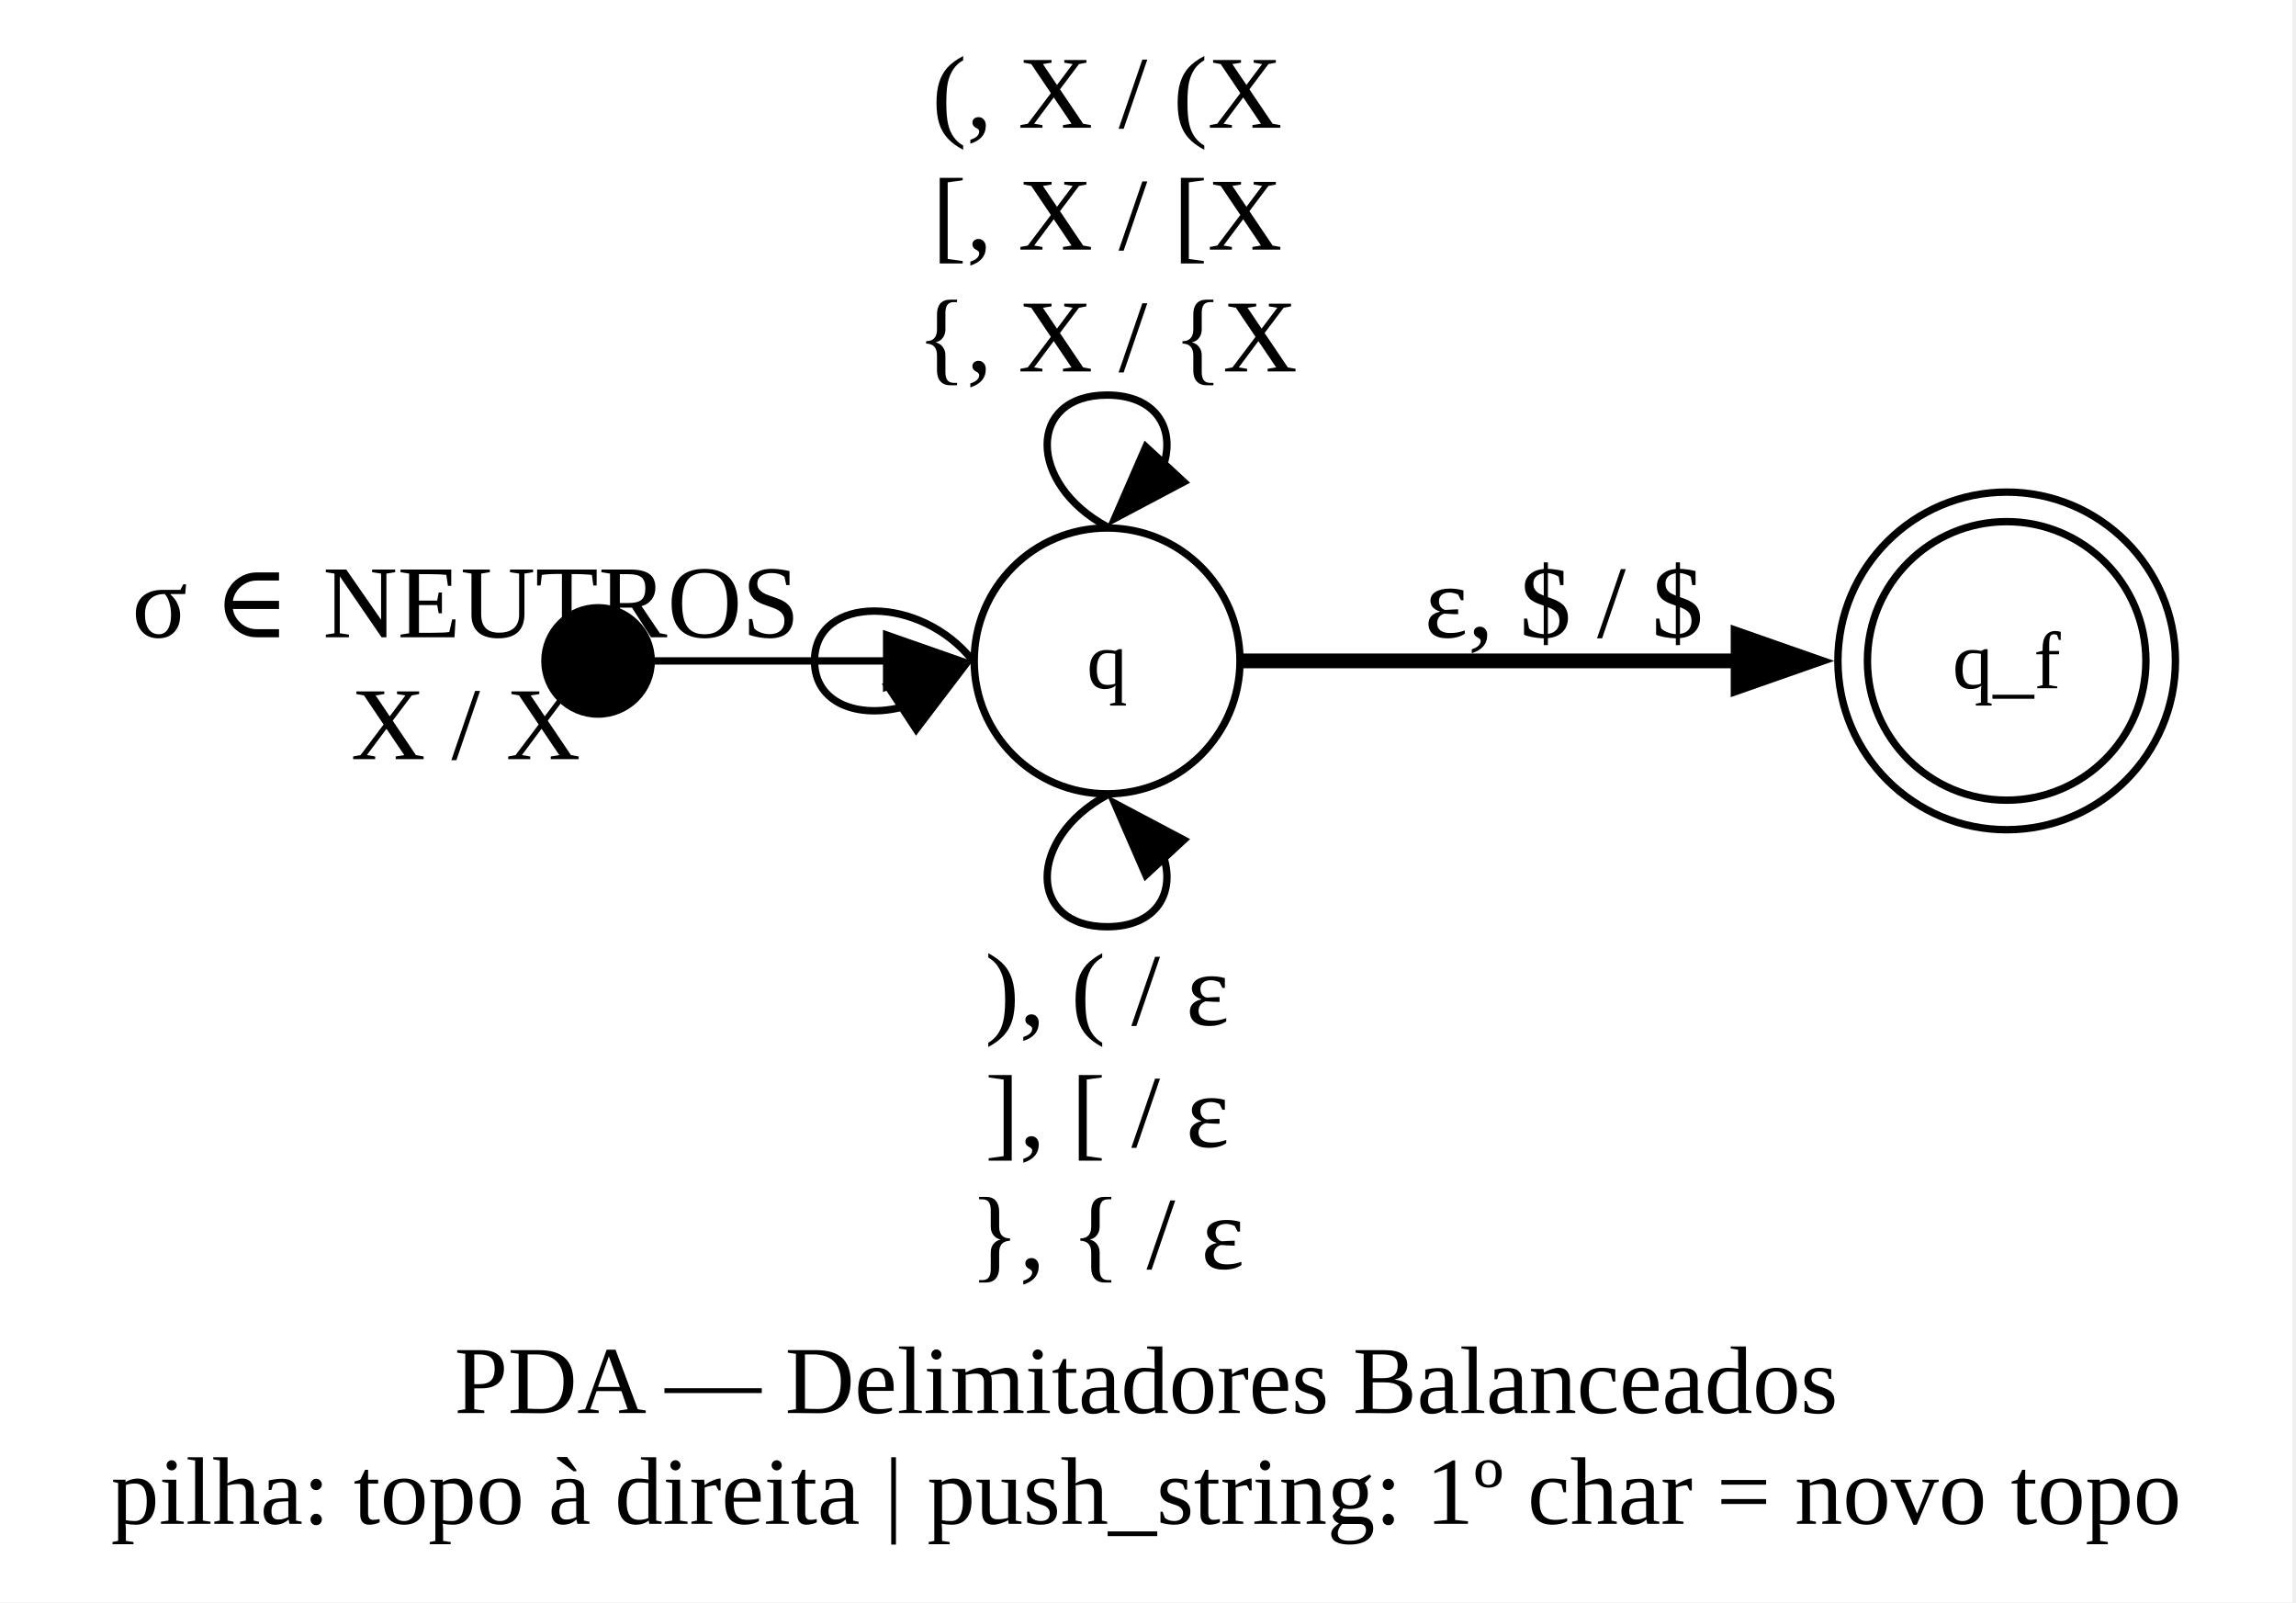
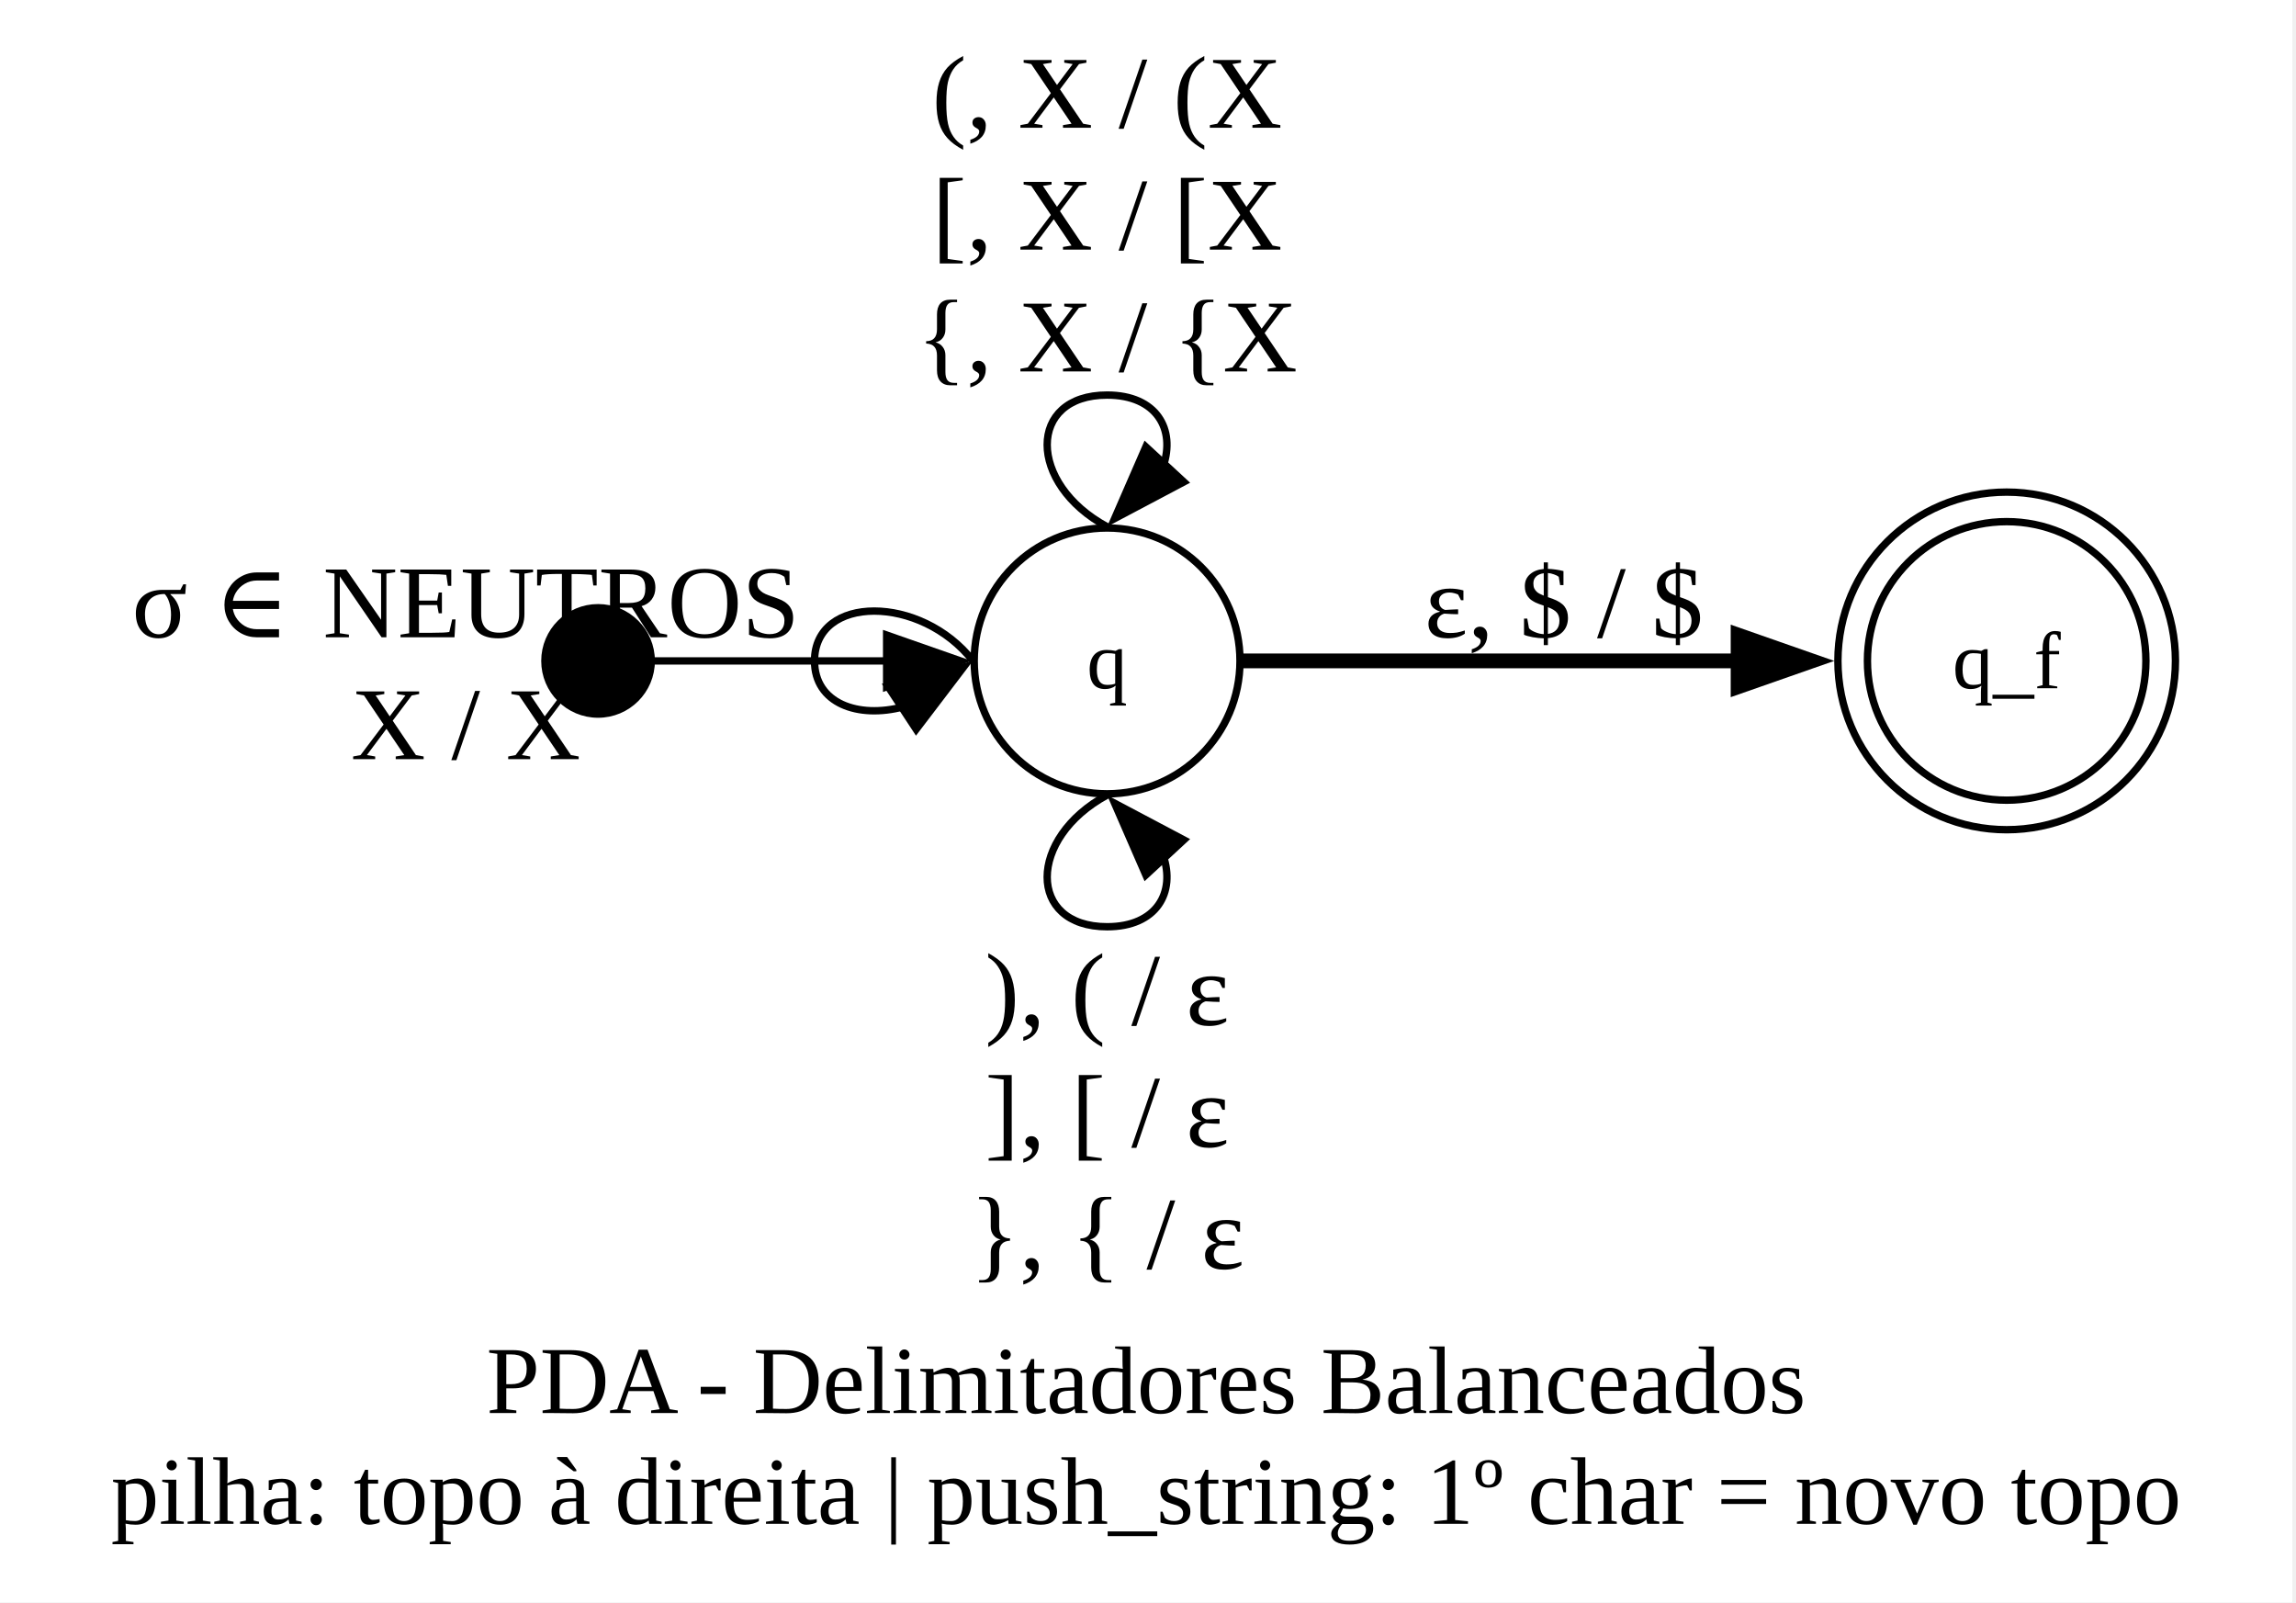
<svg xmlns="http://www.w3.org/2000/svg" width="311pt" height="217pt" viewBox="0.00 0.00 311.00 217.00">
  <g id="graph0" class="graph" transform="scale(1 1) rotate(0) translate(4 213)">
    <polygon fill="white" stroke="none" points="-4,4 -4,-213 306.5,-213 306.5,4 -4,4" />
-     <text xml:space="preserve" text-anchor="middle" x="151.25" y="-21.65" font-family="Times New Roman,serif" font-size="13.00">PDA — Delimitadores Balanceados</text>
+     <text xml:space="preserve" text-anchor="middle" x="151.25" y="-21.65" font-family="Times New Roman,serif" font-size="13.00">PDA - Delimitadores Balanceados</text>
    <text xml:space="preserve" text-anchor="middle" x="151.25" y="-6.65" font-family="Times New Roman,serif" font-size="13.00">pilha: topo à direita | push_string: 1º char = novo topo</text>
    <g id="node1" class="node">
      <ellipse fill="black" stroke="black" cx="77.01" cy="-123.5" rx="7.2" ry="7.2" />
    </g>
    <g id="node3" class="node">
      <ellipse fill="none" stroke="black" cx="145.96" cy="-123.5" rx="18" ry="18" />
      <text xml:space="preserve" text-anchor="middle" x="145.96" y="-119.8" font-family="Times New Roman,serif" font-size="11.00">q</text>
    </g>
    <g id="edge1" class="edge">
      <path fill="none" stroke="black" d="M84.67,-123.5C92.11,-123.5 104.65,-123.5 116.38,-123.5" />
      <polygon fill="black" stroke="black" points="116.1,-127 126.1,-123.5 116.1,-120 116.1,-127" />
    </g>
    <g id="node2" class="node">
      <ellipse fill="none" stroke="black" cx="267.81" cy="-123.5" rx="18.86" ry="18.86" />
      <ellipse fill="none" stroke="black" cx="267.81" cy="-123.5" rx="22.86" ry="22.86" />
      <text xml:space="preserve" text-anchor="middle" x="267.81" y="-119.8" font-family="Times New Roman,serif" font-size="11.00">q_f</text>
    </g>
    <g id="edge5" class="edge">
      <path fill="none" stroke="black" stroke-width="2" d="M164.38,-123.5C182.32,-123.5 210.74,-123.5 233.09,-123.5" />
      <polygon fill="black" stroke="black" stroke-width="2" points="231.43,-127 241.43,-123.5 231.43,-120 231.43,-127" />
      <text xml:space="preserve" text-anchor="middle" x="207.83" y="-126.7" font-family="Times New Roman,serif" font-size="14.00">ε, $ / $</text>
    </g>
    <g id="edge2" class="edge">
      <path fill="none" stroke="black" d="M145.96,-141.67C135.14,-147.5 135.14,-159.5 145.96,-159.5 152.71,-159.5 155.25,-154.81 153.56,-149.87" />
      <polygon fill="black" stroke="black" points="156.35,-147.74 146.98,-142.78 151.21,-152.49 156.35,-147.74" />
      <text xml:space="preserve" text-anchor="middle" x="145.96" y="-195.7" font-family="Times New Roman,serif" font-size="14.00">(, X / (X</text>
      <text xml:space="preserve" text-anchor="middle" x="145.96" y="-179.2" font-family="Times New Roman,serif" font-size="14.00">[, X / [X</text>
      <text xml:space="preserve" text-anchor="middle" x="145.96" y="-162.7" font-family="Times New Roman,serif" font-size="14.00">{, X / {X</text>
    </g>
    <g id="edge3" class="edge">
      <path fill="none" stroke="black" d="M145.96,-105.33C135.14,-99.5 135.14,-87.5 145.96,-87.5 152.71,-87.5 155.25,-92.19 153.56,-97.13" />
      <polygon fill="black" stroke="black" points="151.21,-94.51 146.98,-104.22 156.35,-99.26 151.21,-94.51" />
      <text xml:space="preserve" text-anchor="middle" x="145.96" y="-74.2" font-family="Times New Roman,serif" font-size="14.00">), ( / ε</text>
      <text xml:space="preserve" text-anchor="middle" x="145.96" y="-57.7" font-family="Times New Roman,serif" font-size="14.00">], [ / ε</text>
      <text xml:space="preserve" text-anchor="middle" x="145.96" y="-41.2" font-family="Times New Roman,serif" font-size="14.00">}, { / ε</text>
    </g>
    <g id="edge4" class="edge">
      <path fill="none" stroke="black" d="M127.79,-123.5C120.75,-132.5 106.33,-132.5 106.33,-123.5 106.33,-117.73 112.25,-115.66 118.35,-117.28" />
      <polygon fill="black" stroke="black" points="116.25,-120.09 126.52,-122.67 120.1,-114.24 116.25,-120.09" />
      <text xml:space="preserve" text-anchor="middle" x="59.08" y="-126.7" font-family="Times New Roman,serif" font-size="14.00">σ ∈ NEUTROS</text>
      <text xml:space="preserve" text-anchor="middle" x="59.08" y="-110.2" font-family="Times New Roman,serif" font-size="14.00">X / X</text>
    </g>
  </g>
</svg>
